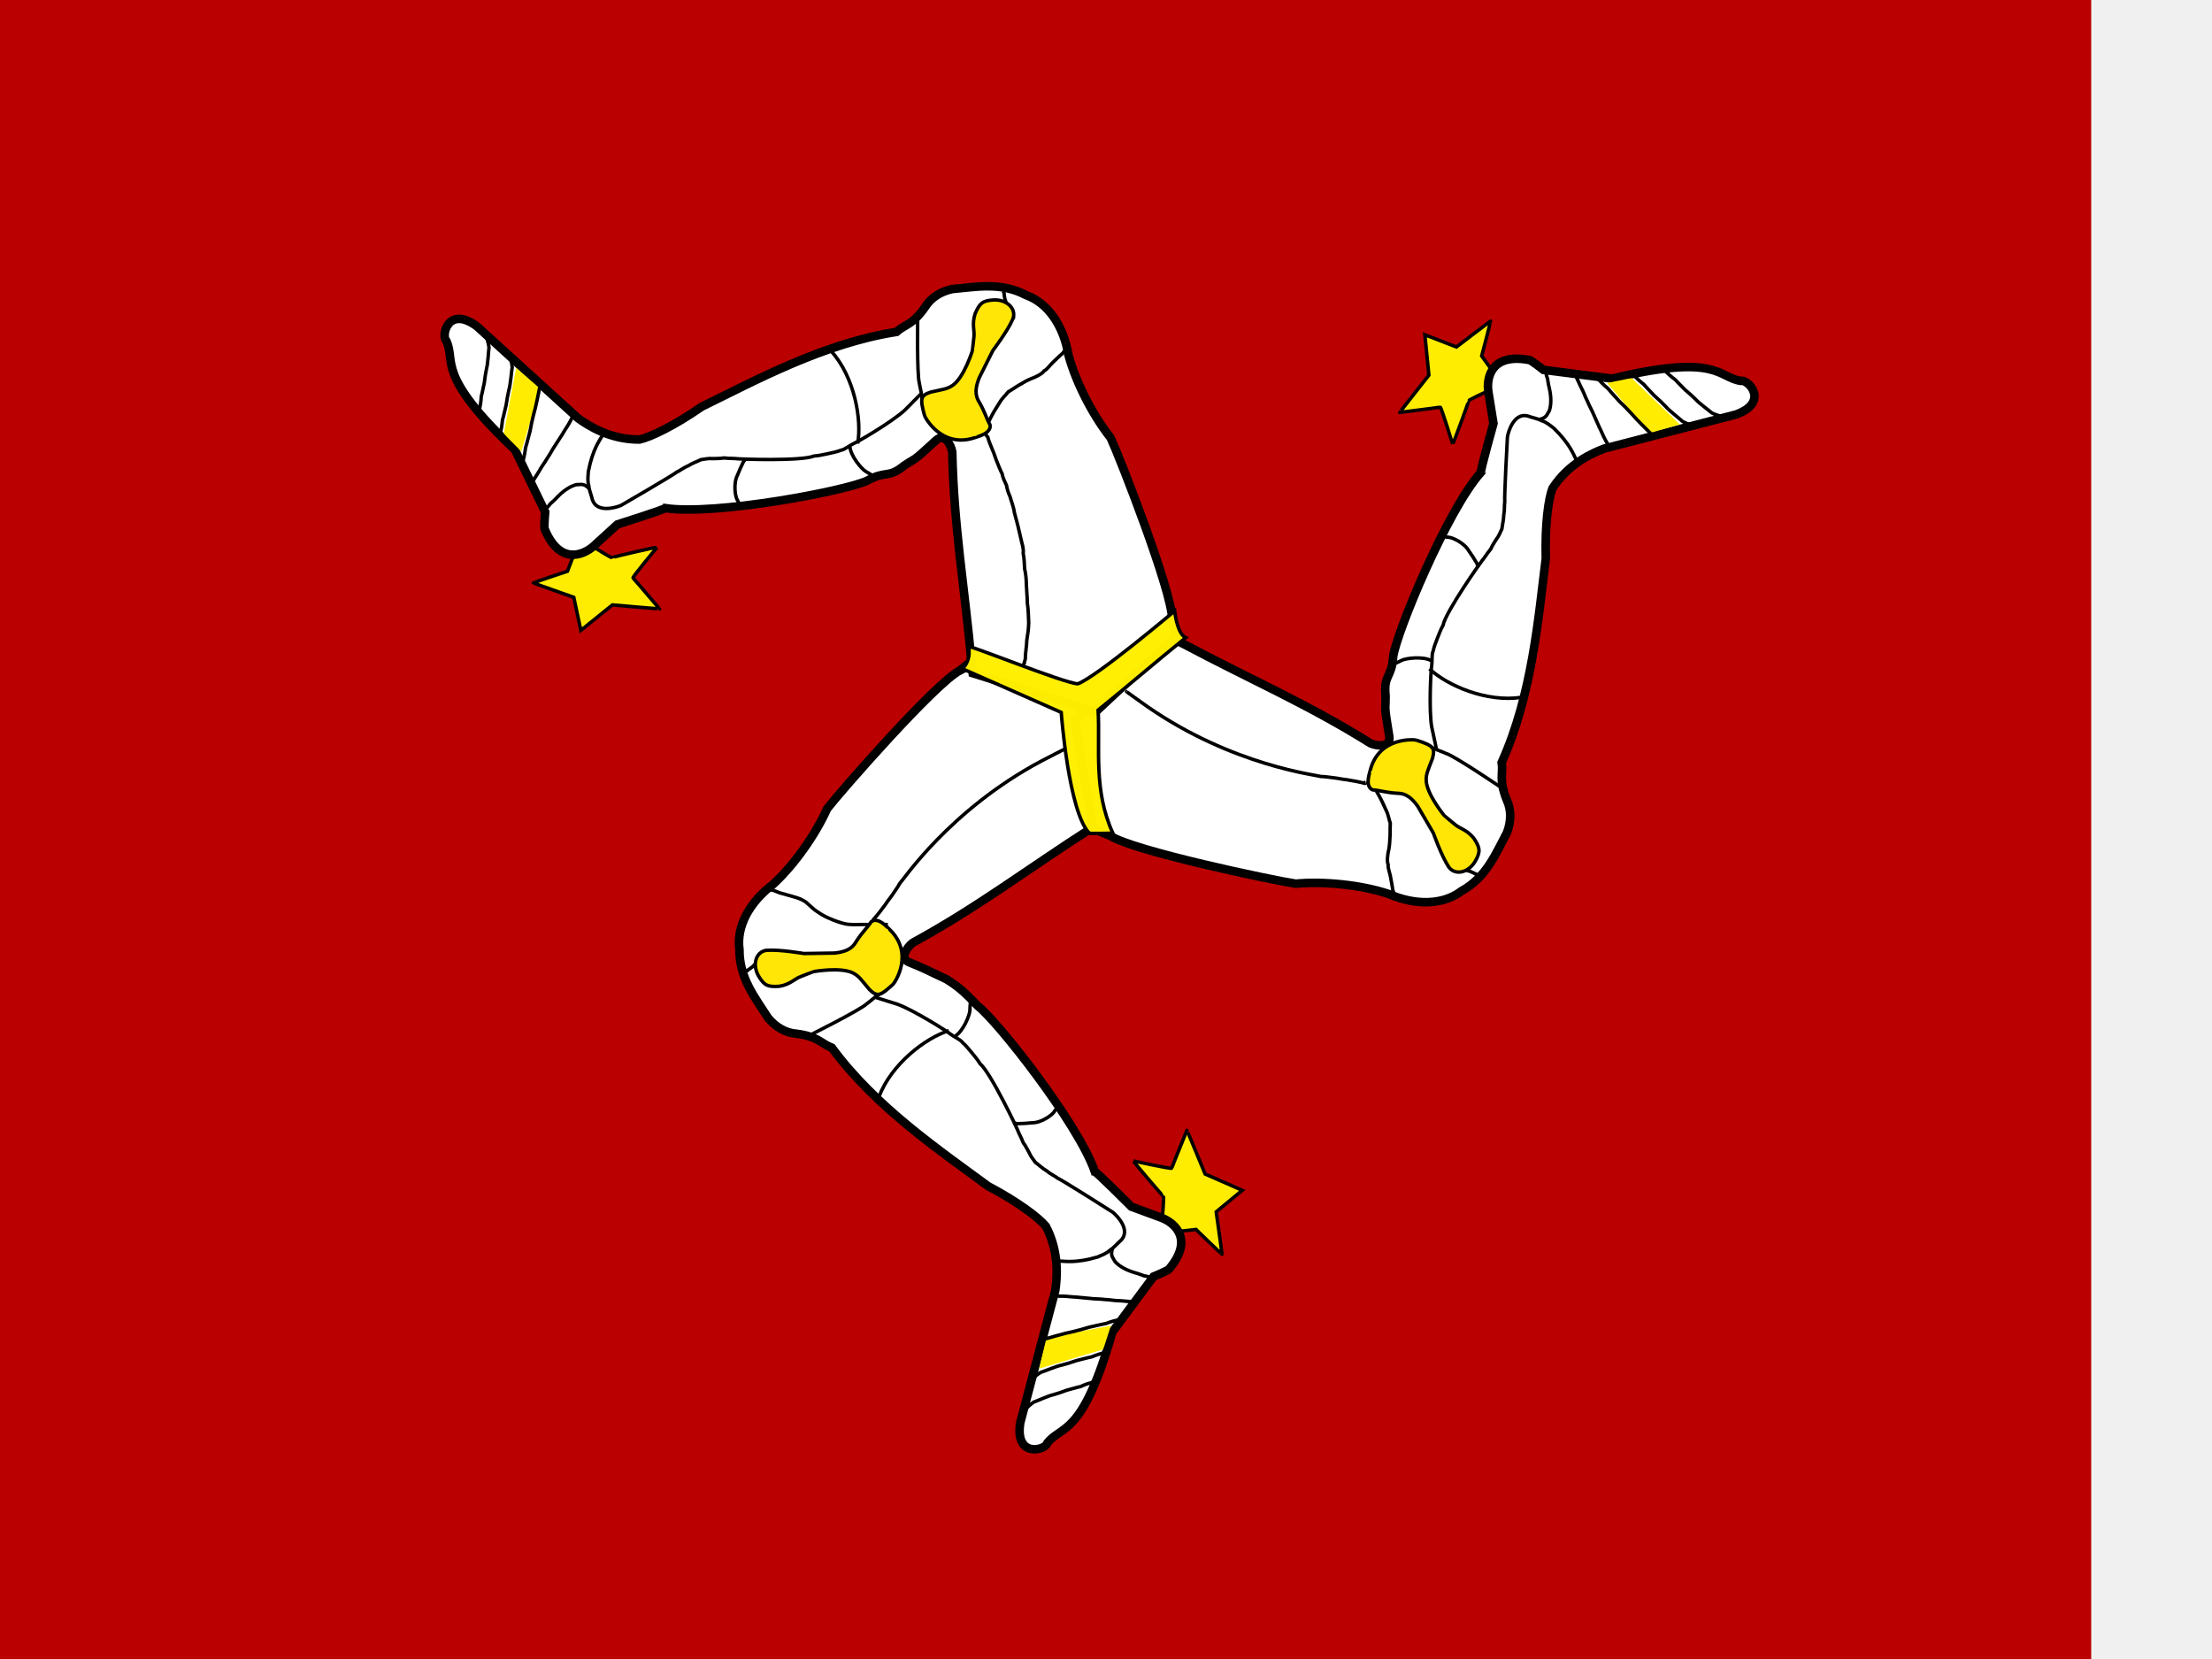
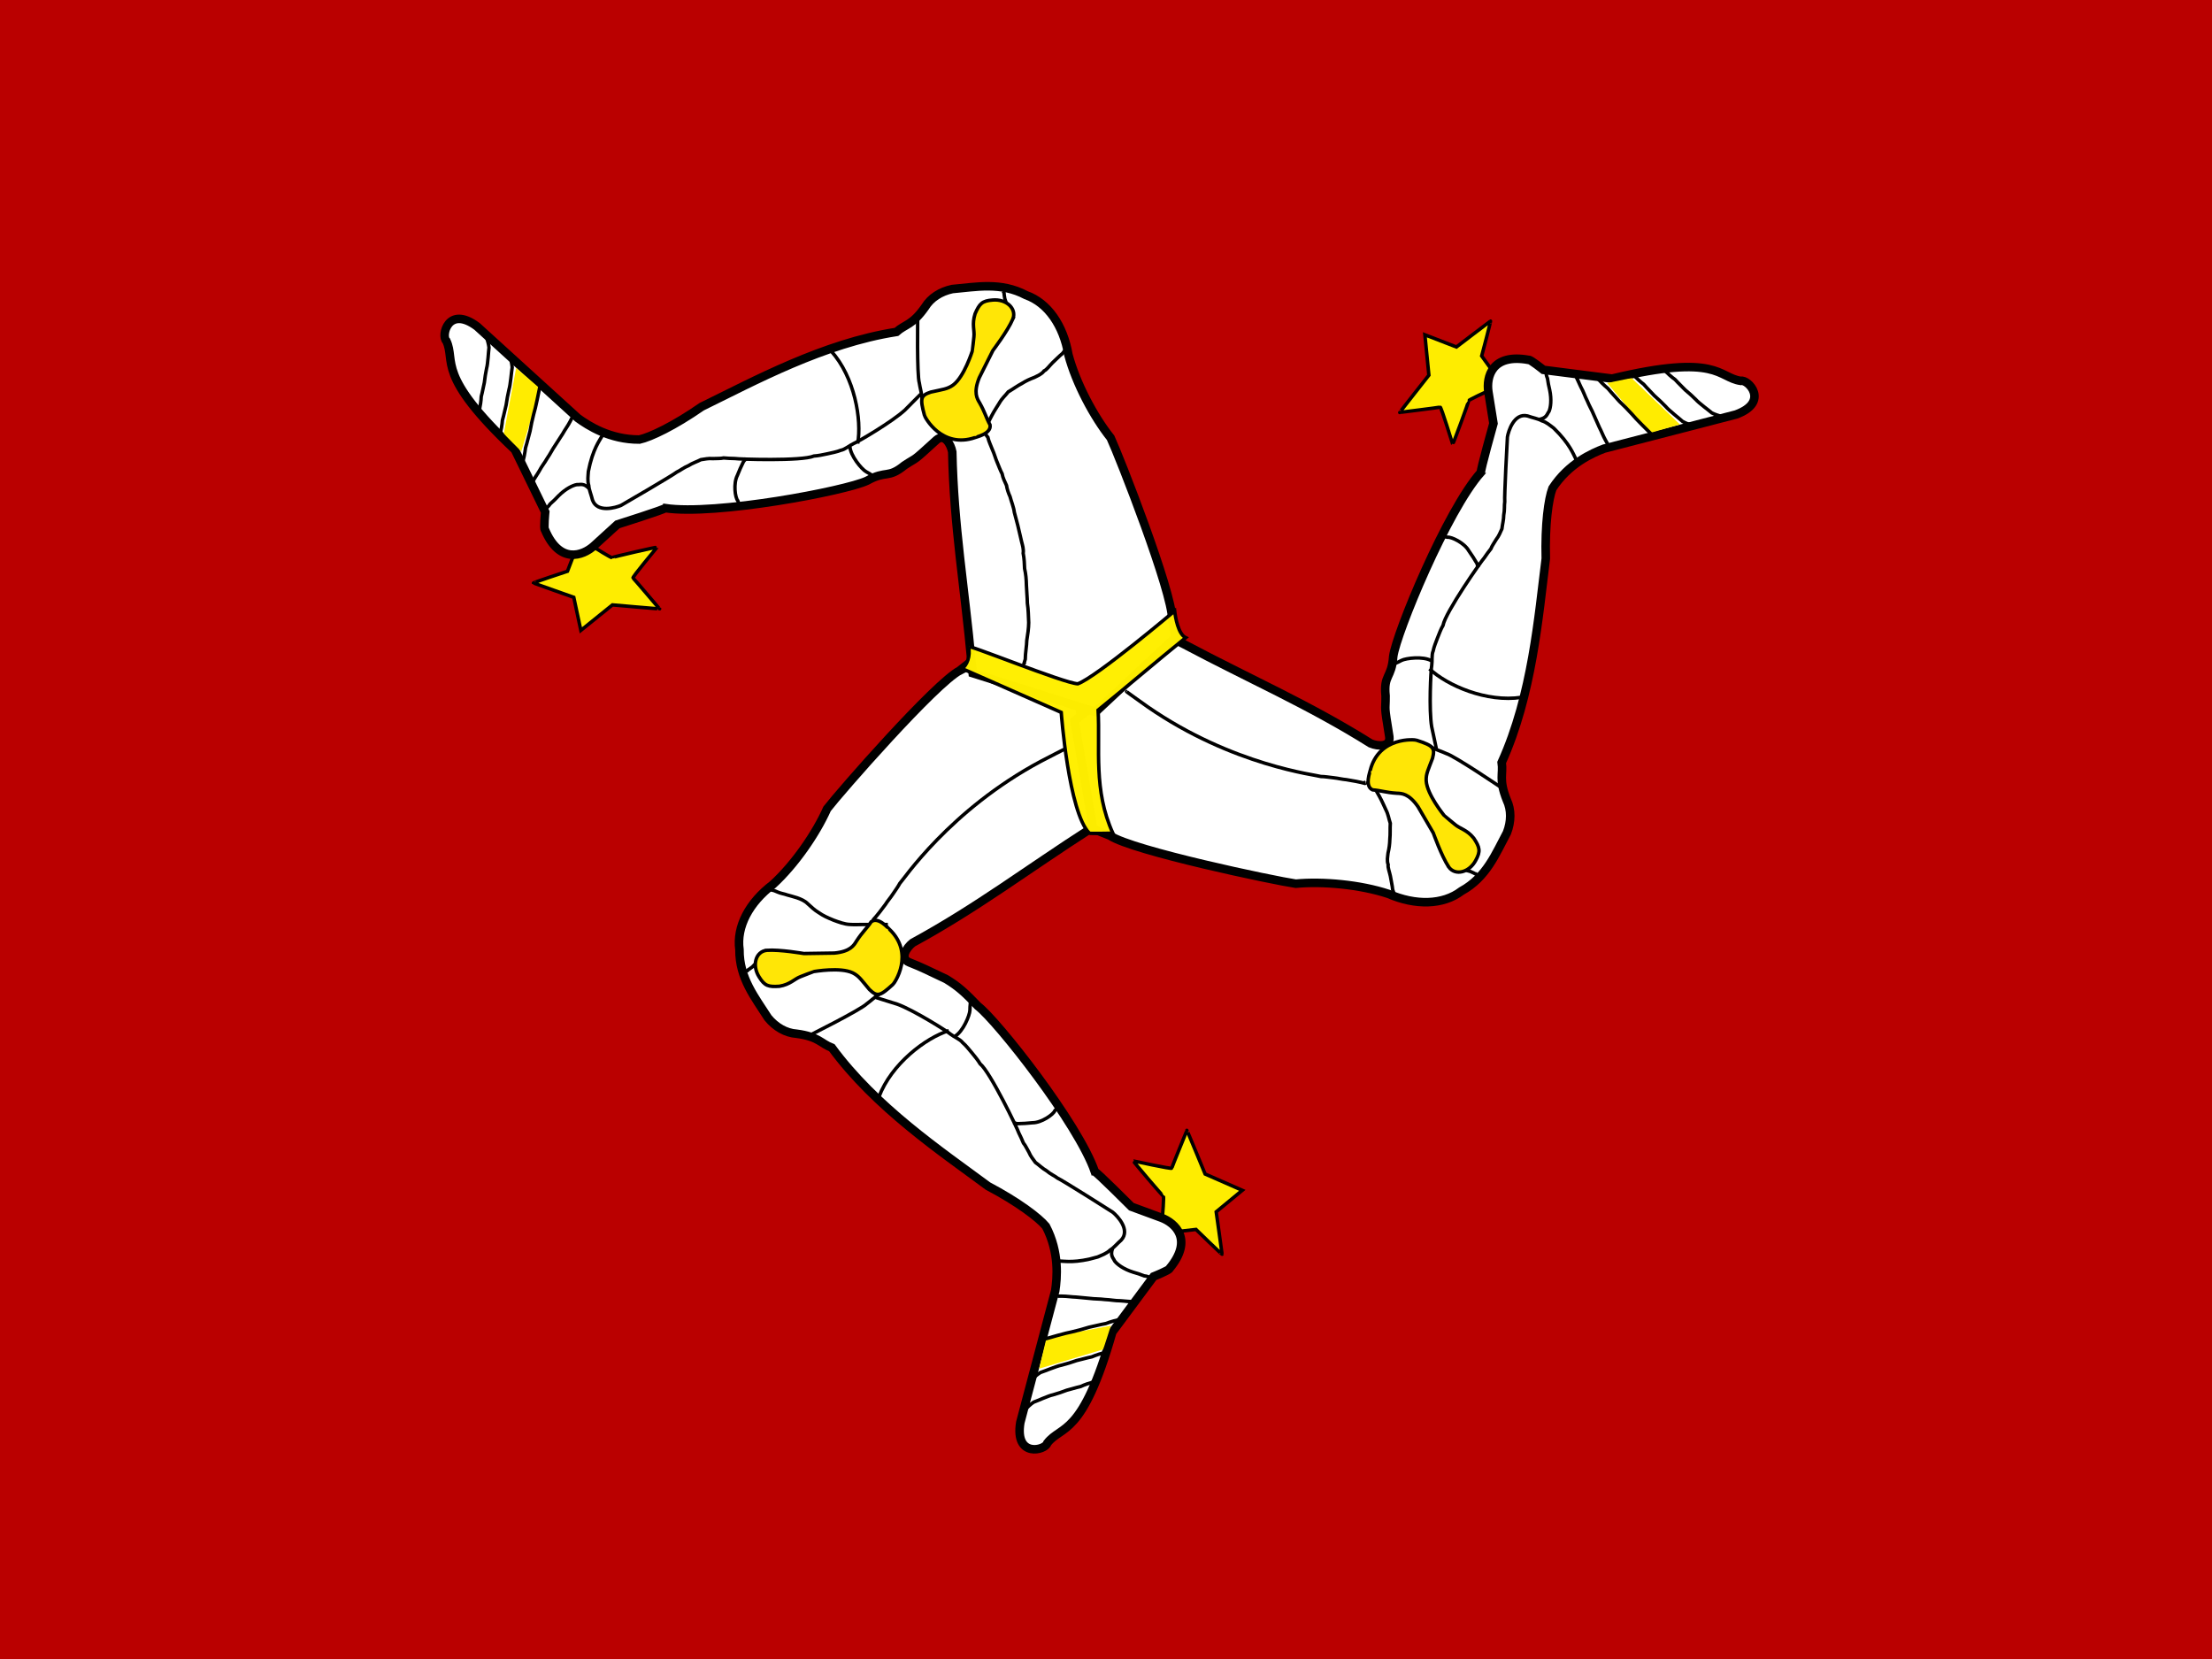
<svg xmlns="http://www.w3.org/2000/svg" height="480" width="640" version="1">
-   <defs>
-     <clipPath id="a">
-       <path fill-opacity=".67" d="M-77.62 0h682.67v512h-682.67z" />
-     </clipPath>
-   </defs>
  <g clip-path="url(#a)">
    <path fill-rule="evenodd" fill="#ba0000" d="M663.174 480.256h-686.081v-480.256h686.081z" />
    <path d="M336.225 352.509c.188-.567.566-6.416.377-6.416s-8.868-10.188-8.679-10.188c.189 0 11.132 2.453 11.132 2.075 0-.377 4.339-10.754 4.339-10.943 0-.188 5.283 12.641 5.283 12.641l10.754 4.718-7.547 6.225s1.699 12.076 1.699 12.265c0 .188-7.547-7.171-7.547-7.171l-8.302.944s-1.131-3.774-1.508-4.15z" fill-rule="evenodd" fill-opacity=".988" stroke="#000" stroke-width="NaN" fill="#ffef00" />
    <path d="M277.763 193.959c-7.169 3.692-34.684 35.143-38.457 40.048-3.162 7.121-9.345 16.13-15.714 21.929-6.799 5.144-10.577 12.171-9.641 18.823-.076 8.279 4.566 13.915 8.263 19.741 2.188 2.661 5.133 4.381 8.263 4.59 6.422.848 6.993 2.825 10.207 4.05 12.662 17.24 31.551 29.952 45.154 40.023 8.671 4.57 14.701 9.141 16.767 11.635 3.983 7.605 3.25 15.021 2.704 18.664-3.366 12.702-6.734 25.403-10.1 38.106-1.699 10.377 7.32 8.043 7.805 5.968 4.07-5.283 10.143-1.573 18.822-32.138l11.936-16.068s4.592-1.836 4.592-2.295c6.982-8.383 1.666-13.181-2.297-14.691l-8.722-3.214s-10.1-10.1-10.559-10.1c-4.8-13.962-28.358-43.769-33.83-47.919-3.788-3.947-5.59-5.629-9.186-7.825-5.528-2.644-7.312-3.504-10.698-4.855-2.819-1.131-.812-4.226.981-5.641 18.659-10.157 33.45-21.445 51.354-32.923l2.754-1.836-6.427-36.727c-9.947-3.52-19.895-7.041-29.841-10.56-1.565 1.071-2.754 2.143-4.132 3.214z" fill-rule="evenodd" stroke="#000" stroke-width="2.473" fill="#fff" />
    <path d="M302.728 387.328c.095-.377 18.678-3.774 18.678-3.774s-2.17 6.887-2.264 6.887l-18.488 5.565 2.075-8.679z" fill-rule="evenodd" fill="#ffec00" />
    <path d="M254.306 317.353c3.585-9.528 13.536-17.072 20.22-19.154" stroke="#000" stroke-width="NaN" fill="none" />
    <path d="M302.063 387.488c1.2-.338 6.526-1.892 8.077-2.134 1.655-.387 3.303-.821 4.894-1.334 1.836-.375 2.986-.721 4.894-1.068 1.494-.57 2.971-.961 4.569-1.334m-25.799 17.361c.155-.208 1.421-1.327 2.331-1.867 1.071-.338 4.733-1.892 6.119-2.134 1.478-.387 2.949-.821 4.37-1.334 1.641-.375 2.667-.721 4.372-1.068 1.334-.57 2.653-.961 4.079-1.334" stroke="#000" stroke-width="NaN" fill="none" />
    <path d="M306.244 320.044h-.267c.835 0 .322-.07-.801 1.334-.4 1.079-3.825 3.468-6.404 3.468-1.244.133-3.157.267-4.403.267l-1.201-.267" stroke="#000" stroke-width="NaN" fill="none" />
    <path d="M305.981 375.019h1.333c1.384 0 2.773.246 4.003.267l4.003.378c1.347.191 2.969.129 4.363.327 1.562.053 2.816.361 4.442.361 1.311.05 2.018.268 3.47.268l-3.47-.268c1.311.05 2.018.268 3.47.268" stroke="#000" stroke-width="NaN" fill="none" />
    <path d="M296.907 407.569c.143-.208 1.302-1.327 2.134-1.867.981-.338 4.335-1.892 5.604-2.134 1.353-.387 2.7-.821 4.002-1.334 1.503-.375 2.442-.721 4.003-1.068 1.223-.57 2.43-.961 3.735-1.334" stroke="#000" stroke-width="NaN" fill="none" />
    <path d="M321.891 361.191c-.755 2.191.223 2.742.628 3.687.704.916 2.5 2.312 5.337 3.202 1.094.294 1.936.583 3.202 1.068.838.078 1.251.287 1.867.533" stroke="#000" stroke-width="NaN" fill="none" />
    <path d="M216.328 280.828h.267c-.837 0-.335.054 1.068-1.068.866-.969 1.59-1.407 2.401-2.401" stroke="#000" stroke-width="NaN" fill="none" />
    <path d="M233.597 299.831c.178 0 15.522-7.733 17.161-9.385 1.161-.842 2.04-1.73 3.451-2.686.905-.473 1.554-1.079 2.402-1.601.705-1.021 1.626-1.638 2.134-2.573.942-.817.538-1.702 1.302-2.686.361-1.007 1.037-2.704 1.257-3.626" stroke="#000" stroke-width="NaN" fill="none" />
    <path d="M280.847 288.75c.084.552-.245 2.252-.222 3.546-.053 1.5-1.982 6.134-4.315 7.518" stroke="#000" stroke-width="NaN" fill="none" />
    <path d="M253.285 288.581c.09 0 2.425.759 6.329 1.961 4.699 1.689 14.472 7.848 15.442 8.696.99.78 2.762 1.475 3.441 2.401 1.062.917 1.84 1.976 2.669 2.935.975 1.189 1.805 2.195 2.401 3.202 2.968 2.407 10.951 19.072 11.207 20.012.448.88 1.003 2.106 1.334 2.935.592.682.993 1.646 1.601 2.669.558 1.327 1.182 1.931 1.869 2.935.883.614 2.074 1.779 3.202 2.401 1.203 1.029 2.331 1.448 3.202 2.136 1.258.535 15.321 9.424 15.973 9.869 1.285 1.032 5.207 5.097 2.453 8.054-1.168 1-2.221 2.323-3.219 2.889-1.017 1.018-2.432 1.474-3.6 2.001-6.335 1.872-9.563 1.201-10.808 1.201h-1.334" stroke="#000" stroke-width="NaN" fill="none" />
    <path d="M222.225 257.147c1.801.705 1.074.184 2.695.922 1.089.477 1.807.49 2.878.88 1.136.364 4.31.936 5.835 2.467 1.119 1.01 1.973 1.864 3.202 2.602 1.454 1.003 2.503 1.449 4.305 2.201 1.52.569 3.22 1.2 4.758 1.254 1.598.093 1.981.014 3.513.014h7.472-3.736" stroke="#000" stroke-width="NaN" fill="none" />
    <path d="M221.794 274.95c4.002-.267 10.672.935 10.805.935l8.806-.133c4.626-.446 5.647-2.224 6.404-3.47 1.734-2.667 2.935-3.602 4.27-5.602 2.134-1.601 5.071 2.134 5.204 2.134 7.47 7.072 1.466 15.743 1.066 16.009-3.735 3.425-4.536 3.647-6.804 1.468-2.269-2.669-2.935-3.868-4.803-4.803-3.602-1.734-11.073-.4-11.208-.4-.133 0-3.868 1.468-3.868 1.468-1.824.666-2.98 2.269-6.137 2.8-3.202.223-4.27-.088-5.871-2.667-2.134-3.335-1.068-7.338 2.136-7.738z" fill-rule="evenodd" stroke="#000" stroke-width="NaN" fill="#ffe606" />
    <path d="M430.707 113.119c-.586.115-5.87 2.651-5.777 2.816.093.165-4.535 12.723-4.627 12.558-.093-.165-3.317-10.906-3.647-10.72-.328.185-11.5 1.488-11.665 1.58-.163.092 8.43-10.801 8.43-10.801l-1.158-11.686 9.125 3.528s9.694-7.399 9.859-7.491c.163-.092-2.552 10.093-2.552 10.093l4.891 6.774s-2.735 2.836-2.879 3.348z" fill-rule="evenodd" fill-opacity=".988" stroke="#000" stroke-width="NaN" fill="#ffef00" />
    <path d="M321.141 241.781c6.731 4.44 47.631 13.011 53.756 13.896 7.757-.734 18.64.241 26.817 2.951 7.816 3.406 15.792 3.255 21.133-.821 7.254-3.991 9.893-10.799 13.158-16.878 1.247-3.212 1.304-6.621-.048-9.453-2.409-6.014-.964-7.48-1.472-10.882 8.822-19.486 10.646-42.181 12.758-58.974-.266-9.798.763-17.294 1.925-20.317 4.677-7.199 11.5-10.194 14.944-11.504l38.166-9.871c9.878-3.605 3.424-10.322 1.377-9.728-6.6-.958-6.342-8.071-37.237-.656l-19.856-2.53s-3.851-3.103-4.251-2.878c-10.729-1.978-12.306 5.008-11.679 9.202.491 3.059.981 6.119 1.473 9.178 0 0-3.854 13.754-3.629 14.153-9.818 11.026-24.433 46.433-25.369 53.237-.443 6.394-2.858 5.239-2.21 11.453.024 4.856-.541 1.824 1.08 11.829.395 3.012-3.286 2.779-5.398 1.909-17.998-11.287-35.087-18.648-53.867-28.629l-2.951-1.501c-9.621 7.866-19.243 15.735-28.864 23.602l5.42 31.187c1.701.84 3.218 1.35 4.827 2.026z" fill-rule="evenodd" stroke="#000" stroke-width="2.473" fill="#fff" />
    <path d="M477.46 125.25c-.375.102-12.443-14.432-12.443-14.432s7.067-1.484 7.113-1.402l13.912 13.388-8.582 2.444z" fill-rule="evenodd" fill="#ffec00" />
    <path d="M440.203 201.759c-10.062 1.545-21.515-3.432-26.605-8.238" stroke="#000" stroke-width="NaN" fill="none" />
    <path d="M477.938 125.756c-.882-.88-4.848-4.761-5.819-5.995-1.149-1.253-2.335-2.476-3.562-3.612-1.227-1.417-2.092-2.25-3.329-3.743-1.229-1.023-2.294-2.119-3.402-3.329m27.776 13.98c-.257-.033-1.853-.589-2.77-1.117-.819-.768-3.969-3.198-4.859-4.287-1.062-1.099-2.161-2.168-3.305-3.156-1.131-1.247-1.935-1.972-3.073-3.288-1.151-.884-2.138-1.842-3.162-2.902" stroke="#000" stroke-width="NaN" fill="none" />
    <path d="M417.094 155.166l.131.232c-.409-.728-.219-.247 1.556.044 1.136-.18 4.898 1.634 6.162 3.882.726 1.019 1.779 2.621 2.39 3.707l.356 1.178" stroke="#000" stroke-width="NaN" fill="none" />
    <path d="M465.141 128.456l-.131-.232-.523-.929c-.678-1.206-1.144-2.538-1.73-3.62l-1.632-3.675c-.494-1.267-1.343-2.651-1.853-3.963-.72-1.387-1.065-2.632-1.862-4.049-.599-1.167-.755-1.89-1.467-3.156l1.467 3.156c-.599-1.167-.755-1.89-1.467-3.156" stroke="#000" stroke-width="NaN" fill="none" />
    <path d="M497.963 120.412c-.251-.022-1.794-.485-2.674-.945-.775-.69-3.774-2.851-4.607-3.839-1.001-.989-2.039-1.951-3.124-2.834-1.064-1.127-1.825-1.776-2.893-2.966-1.096-.786-2.028-1.647-2.994-2.602" stroke="#000" stroke-width="NaN" fill="none" />
    <path d="M445.285 121.359c2.28-.416 2.28-1.538 2.906-2.354.454-1.062.79-3.312.175-6.222-.28-1.098-.441-1.973-.638-3.314-.343-.769-.363-1.231-.451-1.889" stroke="#000" stroke-width="NaN" fill="none" />
    <path d="M426.975 252.769l-.131-.232c.41.729.211.265-1.454-.407-1.269-.28-2.006-.696-3.269-.916" stroke="#000" stroke-width="NaN" fill="none" />
    <path d="M435.075 228.394c-.087-.155-14.348-9.741-16.591-10.358-1.302-.599-2.507-.93-4.033-1.692-.856-.557-1.702-.826-2.573-1.309-1.236-.114-2.225-.614-3.288-.599-1.174-.421-1.747.365-2.979.181-1.055.179-2.865.422-3.777.682" stroke="#000" stroke-width="NaN" fill="none" />
    <path d="M402.263 192.637c.44-.343 2.083-.89 3.2-1.545 1.334-.689 6.318-1.278 8.668.076" stroke="#000" stroke-width="NaN" fill="none" />
    <path d="M415.622 216.75c-.044-.078-.527-2.486-1.393-6.478-.83-4.924-.251-16.461.012-17.723.194-1.245-.067-3.13.406-4.176.279-1.375.821-2.572 1.251-3.765.558-1.432 1.028-2.649 1.614-3.662.643-3.766 11.257-18.893 11.952-19.576.548-.822 1.344-1.906 1.905-2.602.304-.85.948-1.673 1.542-2.703.883-1.136 1.104-1.977 1.643-3.068.102-1.071.535-2.679.523-3.968.308-1.553.119-2.741.292-3.838-.151-1.359.706-17.974.774-18.76.27-1.626 1.891-7.037 5.818-6.086 1.444.529 3.113.797 4.096 1.39 1.386.387 2.476 1.397 3.508 2.158 4.737 4.605 5.733 7.746 6.344 8.833l.654 1.163" stroke="#000" stroke-width="NaN" fill="none" />
    <path d="M403.369 258.694l-.131-.232c.353.628.158.315-.291-1.061-.118-1.184-.483-2.785-.667-3.91-.239-1.169-.787-2.5-.638-3.314-.418-1.187-.155-2.167-.043-3.343.332-1.471.483-2.535.523-3.968.162-1.759.032-3.005.132-4.667-.463-1.368-.558-2.513-1.264-3.88-.628-1.307-1.109-2.516-1.86-3.852l-1.831-3.257 1.831 3.257-1.831-3.257" stroke="#000" stroke-width="NaN" fill="none" />
    <path d="M419.175 250.875c-2.193-3.357-4.415-9.76-4.481-9.877l-4.432-7.61c-2.656-3.814-4.706-3.833-6.163-3.881-3.175-.205-4.578-.793-6.976-.976-2.441-1.076-.625-5.466-.69-5.582 2.503-9.977 13.004-8.993 13.432-8.775 4.816 1.577 5.402 2.167 4.614 5.211-1.214 3.286-1.933 4.454-1.833 6.54.253 3.989 5.078 9.848 5.144 9.966.065.116 3.175 2.653 3.175 2.653 1.475 1.263 3.438 1.486 5.449 3.977 1.764 2.682 2.015 3.765.552 6.424-1.861 3.495-5.873 4.527-7.792 1.931z" fill-rule="evenodd" stroke="#000" stroke-width="NaN" fill="#ffe606" />
    <g>
      <path d="M171.551 158.056c.417.428 5.432 3.458 5.519 3.29s13.125-3.174 13.038-3.006-7.305 8.746-6.97 8.921c.334.174 7.542 8.804 7.71 8.892.166.086-13.65-1.137-13.65-1.137l-9.14 7.368-2.046-9.564s-11.497-4.056-11.664-4.144c-.166-.086 9.839-3.393 9.839-3.393l2.988-7.801s3.869.735 4.377.574z" fill-rule="evenodd" fill-opacity=".988" stroke="#000" stroke-width="NaN" fill="#ffef00" />
      <path d="M339.146 179.234c.028-8.061-15.2-46.963-17.813-52.571-4.862-6.086-10.006-15.723-12.216-24.046-1.431-8.402-5.925-14.991-12.259-17.226-7.31-3.882-14.45-2.36-21.322-1.763-3.369.716-6.252 2.536-7.88 5.217-3.711 5.307-5.728 4.902-8.295 7.19-21.129 3.291-41.11 14.193-56.312 21.623-8.05 5.588-14.883 8.832-18.048 9.515-8.582.03-14.824-4.037-17.805-6.199-9.719-8.838-19.437-17.678-29.155-26.517-8.424-6.288-10.508 2.788-8.891 4.175 2.812 6.045-3.278 9.724 19.842 31.506l8.757 17.993s-.486 4.92-.079 5.132c4.221 10.056 10.927 7.551 14.092 4.73l6.87-6.258s13.614-4.308 13.825-4.715c14.599 2.174 52.216-4.99 58.42-7.933 5.59-3.131 5.947-.479 10.79-4.423 4.048-2.679 1.822-.547 9.302-7.381 2.303-1.98 4.124 1.227 4.553 3.469.415 21.235 3.616 39.558 5.551 60.732l.361 3.289c11.848 3.74 23.698 7.479 35.546 11.218l23.117-21.61c-.229-1.882-.633-3.431-.948-5.147z" fill-rule="evenodd" stroke="#000" stroke-width="2.471" fill="#fff" />
      <path d="M156.085 112.299c.291.257-5.257 18.31-5.257 18.31s-5.111-5.098-5.067-5.182l3.58-18.968 6.744 5.84z" fill-rule="evenodd" fill="#ffec00" />
      <path d="M240.478 101.568c6.802 7.57 8.911 19.875 7.678 26.764" stroke="#000" stroke-width="NaN" fill="none" />
      <path d="M156.254 111.637c-.253 1.22-1.328 6.662-1.828 8.15-.419 1.647-.793 3.309-1.071 4.957-.513 1.802-.737 2.982-1.307 4.834-.182 1.588-.516 3.079-.921 4.668m-3.517-30.888c.113.233.522 1.872.583 2.928-.194 1.106-.502 5.071-.925 6.412-.337 1.49-.63 2.995-.83 4.492-.423 1.629-.589 2.698-1.067 4.371-.109 1.447-.37 2.797-.695 4.234" stroke="#000" stroke-width="NaN" fill="none" />
      <path d="M214.153 146.415l.123-.236c-.385.741-.087.318-.815-1.326-.773-.852-1.315-4.991-.127-7.279.455-1.166 1.218-2.924 1.792-4.029l.79-.943" stroke="#000" stroke-width="NaN" fill="none" />
      <path d="M165.517 120.863l-.123.236-.491.946c-.638 1.228-1.496 2.346-2.081 3.429l-2.18 3.377c-.79 1.107-1.482 2.575-2.3 3.72-.766 1.362-1.618 2.332-2.367 3.774-.648 1.14-1.168 1.667-1.837 2.955l1.837-2.955c-.648 1.14-1.168 1.667-1.837 2.955" stroke="#000" stroke-width="NaN" fill="none" />
      <path d="M140.812 97.804c.119.222.577 1.766.674 2.754-.152 1.026-.318 4.718-.688 5.955-.28 1.379-.515 2.774-.66 4.165-.36 1.507-.486 2.499-.897 4.044-.057 1.348-.267 2.599-.537 3.929" stroke="#000" stroke-width="NaN" fill="none" />
      <path d="M170.449 141.353c-1.597-1.679-2.535-1.065-3.56-1.142-1.137.202-3.203 1.153-5.3 3.26-.765.835-1.409 1.449-2.422 2.349-.455.708-.831.978-1.333 1.411" stroke="#000" stroke-width="NaN" fill="none" />
      <path d="M290.38 84.709l-.123.236c.386-.743.106-.322.455 1.439.46 1.215.516 2.059 1.024 3.236" stroke="#000" stroke-width="NaN" fill="none" />
      <path d="M265.569 91.273c-.082.158-.29 17.335.421 19.549.212 1.418.595 2.606.793 4.299.002 1.021.241 1.876.314 2.869.581 1.096.704 2.197 1.299 3.079.291 1.212 1.262 1.261 1.783 2.392.727.784 1.922 2.166 2.638 2.786" stroke="#000" stroke-width="NaN" fill="none" />
      <path d="M253.63 138.302c-.528-.18-1.885-1.255-3.044-1.83-1.307-.738-4.529-4.585-4.682-7.292" stroke="#000" stroke-width="NaN" fill="none" />
      <path d="M266.483 113.919c-.041.08-1.791 1.802-4.655 4.712-3.664 3.391-13.63 9.224-14.829 9.694-1.148.519-2.581 1.771-3.715 1.947-1.303.519-2.601.722-3.834 1.015-1.504.317-2.779.591-3.947.655-3.503 1.524-21.966.929-22.918.723-.987-.008-2.331-.081-3.219-.168-.878.211-1.918.123-3.105.191-1.434-.116-2.258.159-3.465.306-.951.501-2.534 1.02-3.605 1.735-1.467.593-2.358 1.401-3.37 1.857-1.054.87-15.42 9.251-16.115 9.625-1.508.664-6.921 2.272-8.276-1.534-.349-1.497-1.038-3.041-1.08-4.187-.435-1.371-.187-2.836-.117-4.116 1.258-6.484 3.34-9.037 3.914-10.143l.615-1.184" stroke="#000" stroke-width="NaN" fill="none" />
      <path d="M308.263 101.205l-.123.236c.332-.639.177-.304-.728.825-.925.747-2.065 1.929-2.905 2.699-.846.84-1.66 2.027-2.422 2.349-.764 1-1.728 1.317-2.773 1.867-1.412.527-2.384.984-3.605 1.735-1.559.828-2.531 1.619-3.976 2.445-.891 1.137-1.797 1.843-2.553 3.182-.749 1.241-1.497 2.305-2.204 3.665l-1.721 3.315 1.721-3.315-1.721 3.315" stroke="#000" stroke-width="NaN" fill="none" />
      <path d="M296.263 192.056l.246-.474c-.455.876-.295.646.132-.832.004-1.773.425-3.918.443-5.482.266-1.656.537-3.445.554-5.122-.1-1.962-.097-3.72-.39-5.613-.023-1.742-.226-3.548-.278-5.254-.032-1.691-.158-3.139-.524-4.78-.034-1.229-.11-2.915-.408-4.421.16-1.186-.177-2.278-.429-3.227-.459-1.829-.637-2.895-1.119-4.79-.29-1.015-.577-2.312-1.014-3.833-.158-1.44-.929-3.311-1.243-4.552-.428-.914-.86-2.15-1.025-3.237-.448-1.003-1.087-2.226-1.261-3.361-.473-.865-.975-2.21-1.498-3.484-.45-1.046-.781-2.335-1.26-3.359-.483-1.295-1.073-2.401-1.375-3.72-.462-.448-.567-.939-.815-1.324" stroke="#000" stroke-width="NaN" fill="none" />
      <path d="M293.071 92.269c-1.607 3.673-5.746 9.038-5.807 9.156l-3.939 7.874c-1.735 4.31-.629 6.035.128 7.28 1.567 2.767 1.843 4.264 3.004 6.369.437 2.631-4.23 3.516-4.291 3.634-9.716 3.37-14.643-5.952-14.695-6.43-1.318-4.892-1.145-5.705 1.832-6.712 3.413-.783 4.784-.822 6.474-2.048 3.198-2.397 5.456-9.64 5.518-9.76.061-.118.48-4.108.48-4.108.249-1.925-.64-3.689.343-6.735 1.277-2.944 2.045-3.747 5.071-3.98 3.942-.357 7.003 2.433 5.881 5.46z" fill-rule="evenodd" stroke="#000" stroke-width="NaN" fill="#ffe606" />
    </g>
    <path d="M280.228 187.172c-1.468-1.333 27.617 10.538 31.618 10.673 5.471-2.001 28.018-21.079 28.018-21.079.223 1.867 1.022 6.715 3.2 7.738-8.715 7.071-16.631 13.874-25.347 20.945.623 11.207-1.422 23.081 4.269 35.622 0 0-6.803.132-6.803 0-6.004-6.004-8.14-34.954-8.14-34.954-9.561-4.27-19.123-8.405-28.684-12.674 1.379-.89 2.491-3.646 1.868-6.272z" fill-rule="evenodd" fill-opacity=".987" stroke="#000" stroke-width="NaN" fill="#ffef00" />
    <path d="M307.903 216.844c.465-.337-5.246 2.653-6.713 3.404-26.423 14.095-40.021 34.598-40.868 35.373-.457.873-1.297 2.038-2.067 3.18-.619.957-1.508 1.947-2.094 2.914-.81 1.121-2.511 3.335-3.441 4.318-.116.633.441-.217.259.204" stroke="#000" stroke-width="NaN" fill="none" />
    <path d="M325.96 200.091c-.513-.259 4.759 3.452 6.098 4.412 24.62 17.05 49.072 19.764 50.149 20.163.986.007 2.406.221 3.772.384 1.135.113 2.421.45 3.55.529 1.367.206 4.114.707 5.414 1.084.615-.187-.394-.292.063-.324" stroke="#000" stroke-width="NaN" fill="none" />
  </g>
</svg>
